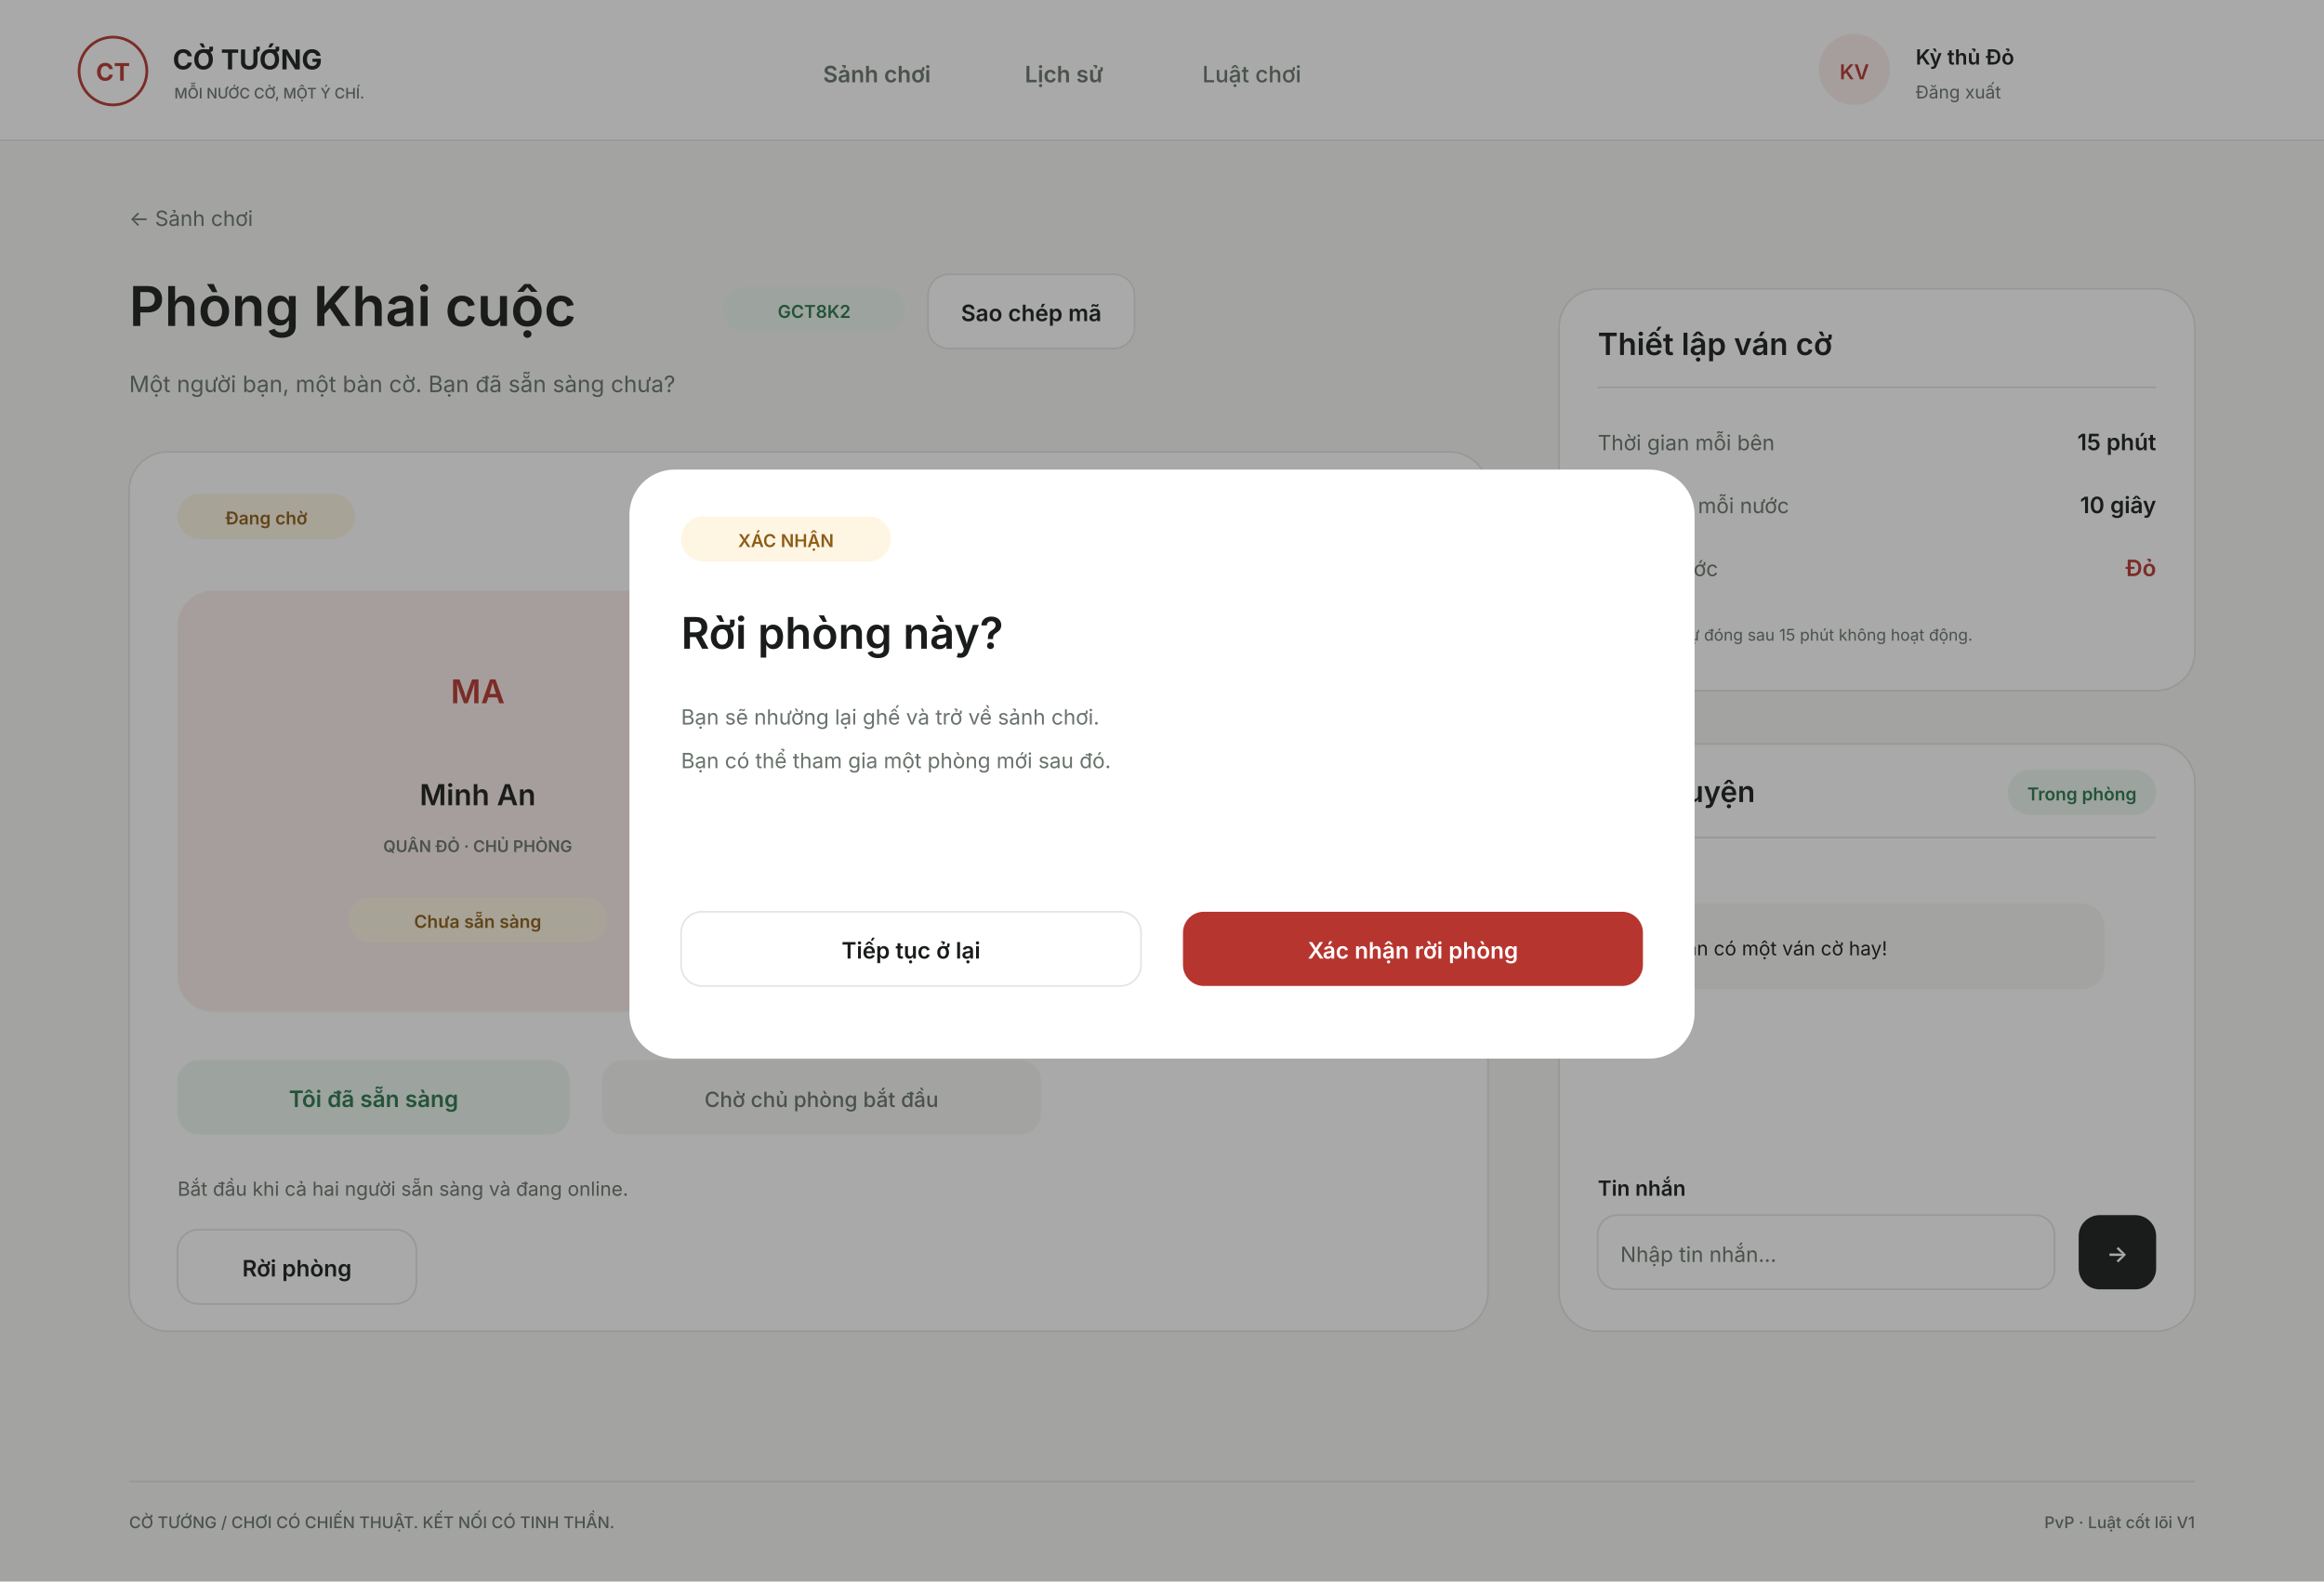
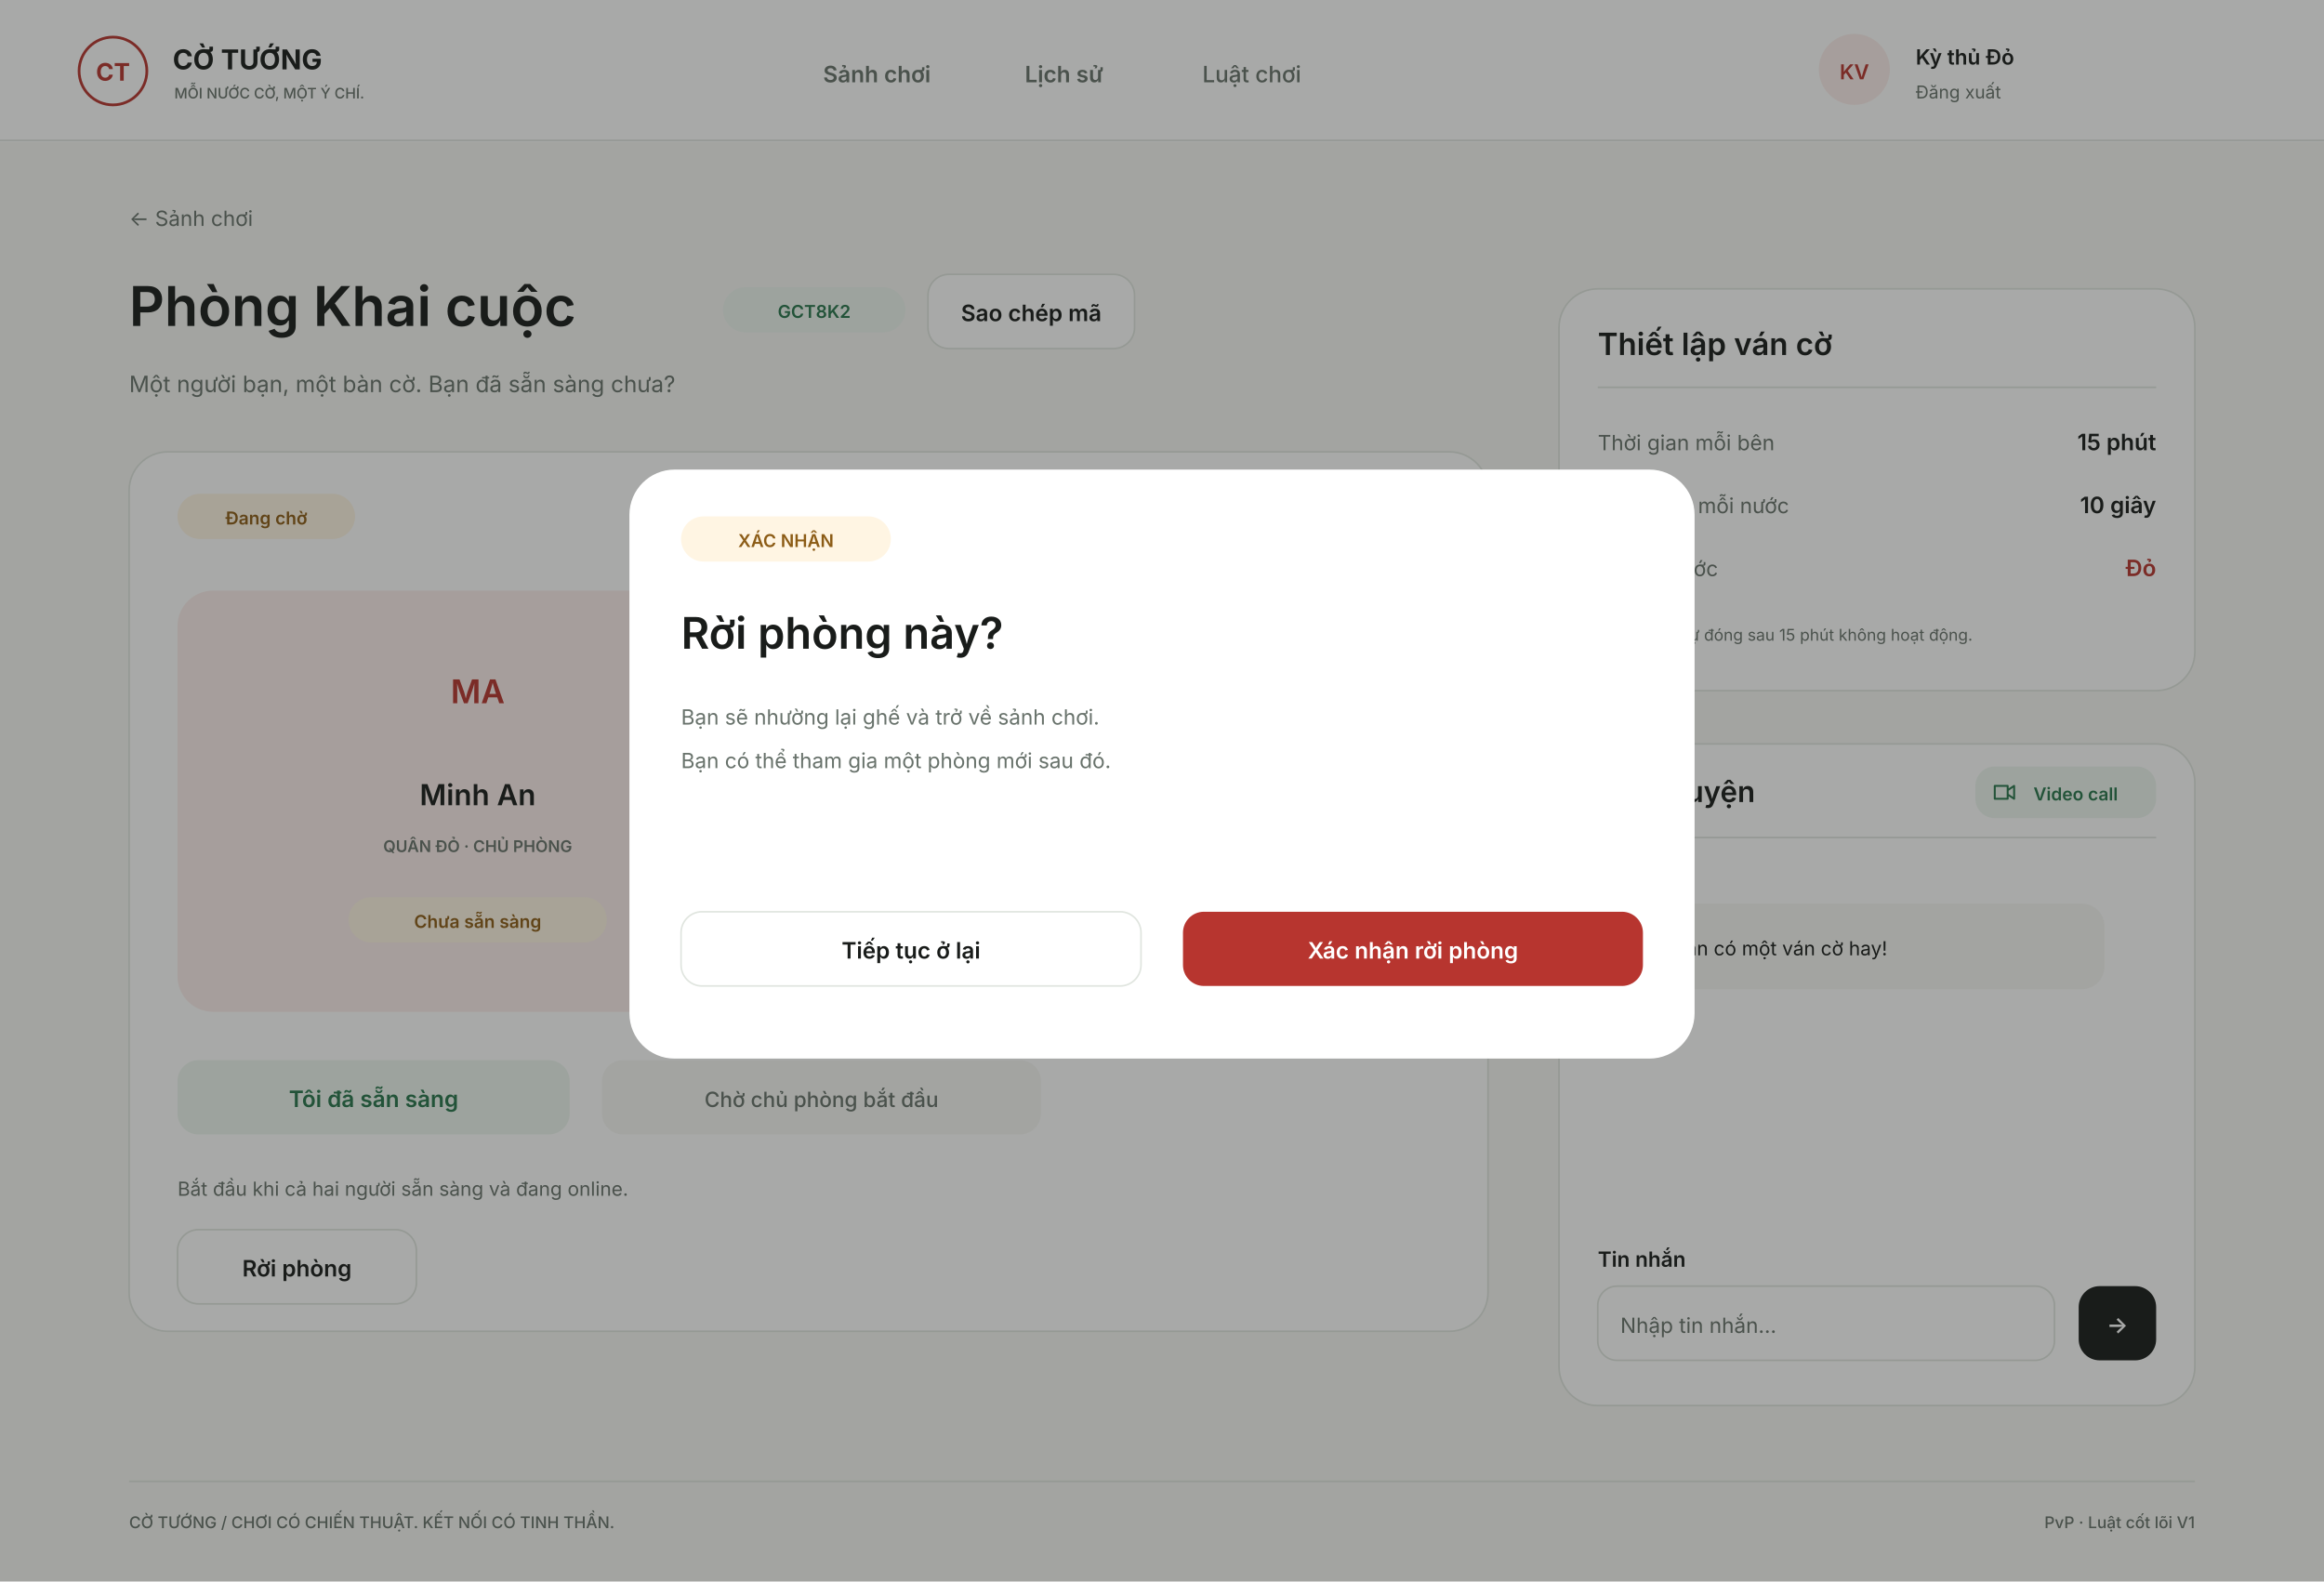
<svg xmlns="http://www.w3.org/2000/svg" width="1440" height="980" viewBox="0 0 1440 980" role="document" aria-label="room" data-screen="room">
  <defs>
    <style>text{font-family:Inter,'Segoe UI','DejaVu Sans',sans-serif} .action{cursor:pointer;outline:none}.action:hover{filter:brightness(.95)}.action:focus-visible{filter:drop-shadow(0 0 4px #28754C)}.field-wrap{height:100%;box-sizing:border-box}input{box-sizing:border-box;width:100%;height:46px;border:1px solid #CFD7CF;border-radius:12px;background:white;color:#191C1A;padding:0 14px;font:14px Inter,'Segoe UI',sans-serif;outline:none}input:focus{border:2px solid #28754C}input::placeholder{color:#7D857E}</style>
  </defs>
  <rect width="1440" height="980" fill="#F7F7F4" />
  <rect x="0" y="0" width="1440" height="88" rx="0" fill="#FFFFFF" stroke="none" />
  <path d="M0 87h1440" stroke="#E0E5DF" />
  <circle cx="70" cy="44" r="21" fill="none" stroke="#B7352F" stroke-width="1.7" />
  <text x="70" y="50" font-size="15" font-weight="700" fill="#B7352F" text-anchor="middle">CT</text>
  <text x="107" y="43" font-size="17" font-weight="700" fill="#191C1A" text-anchor="start">CỜ TƯỚNG</text>
  <text x="108" y="61" font-size="9" font-weight="500" fill="#68726B" text-anchor="start">MỖI NƯỚC CỜ, MỘT Ý CHÍ.</text>
  <g class="action" role="button" tabindex="0" aria-label="Mở sảnh chơi" data-action="go" data-value="lobby">
    <text x="510" y="51" font-size="14" font-weight="600" fill="#68726B" text-anchor="start">Sảnh chơi</text>
  </g>
  <g class="action" role="button" tabindex="0" aria-label="Mở lịch sử" data-action="go" data-value="history">
    <text x="635" y="51" font-size="14" font-weight="600" fill="#68726B" text-anchor="start">Lịch sử</text>
  </g>
  <g class="action" role="button" tabindex="0" aria-label="Xem luật chơi" data-action="help" data-value="">
    <text x="745" y="51" font-size="14" font-weight="500" fill="#68726B" text-anchor="start">Luật chơi</text>
  </g>
  <circle cx="1149" cy="43" r="22" fill="#FCEEEB" />
  <text x="1149" y="49.16" font-size="12.76" font-weight="600" fill="#B7352F" text-anchor="middle">KV</text>
  <text x="1187" y="40" font-size="13" font-weight="600" fill="#191C1A" text-anchor="start">Kỳ thủ Đỏ</text>
  <g class="action" role="button" tabindex="0" aria-label="Đăng xuất" data-action="logout" data-value="">
    <text x="1187" y="61" font-size="11" font-weight="400" fill="#68726B" text-anchor="start">Đăng xuất</text>
  </g>
  <g class="action" role="button" tabindex="0" aria-label="Về sảnh chơi" data-action="go" data-value="lobby">
    <text x="80" y="140" font-size="13" font-weight="400" fill="#68726B" text-anchor="start">←  Sảnh chơi</text>
  </g>
  <text x="80" y="202" font-size="34" font-weight="600" fill="#191C1A" text-anchor="start">Phòng Khai cuộc</text>
  <rect x="448" y="178" width="113" height="28" rx="14" fill="#EDF6EF" stroke="none" />
  <text x="504.5" y="197" font-size="11" font-weight="600" fill="#28754C" text-anchor="middle">GCT8K2</text>
  <g class="action" role="button" tabindex="0" aria-label="Sao chép mã" data-action="copy" data-value="">
    <rect x="575" y="170" width="128" height="46" rx="13" fill="#FFFFFF" stroke="#E0E5DF" />
    <text x="639" y="199" font-size="14" font-weight="600" fill="#191C1A" text-anchor="middle">Sao chép mã</text>
  </g>
  <text x="80" y="243" font-size="14" font-weight="400" fill="#68726B" text-anchor="start">Một người bạn, một bàn cờ. Bạn đã sẵn sàng chưa?</text>
  <rect x="80" y="280" width="842" height="545" rx="24" fill="#FFFFFF" stroke="#E0E5DF" />
  <rect x="110" y="306" width="110" height="28" rx="14" fill="#FFF5E3" stroke="none" />
  <text x="165" y="325" font-size="11" font-weight="600" fill="#8C5C16" text-anchor="middle">Đang chờ</text>
  <text x="889" y="326" font-size="12" font-weight="500" fill="#68726B" text-anchor="end">Bạn là khách</text>
  <rect x="110" y="366" width="372" height="261" rx="22" fill="#FCEEEB" stroke="none" />
  <circle cx="296" cy="426" r="35" fill="#FCEEEB" />
  <text x="296" y="435.8" font-size="20.3" font-weight="600" fill="#B7352F" text-anchor="middle">MA</text>
  <text x="296" y="499" font-size="18" font-weight="600" fill="#191C1A" text-anchor="middle">Minh An</text>
  <text x="296" y="528" font-size="10" font-weight="600" fill="#68726B" text-anchor="middle">QUÂN ĐỎ · CHỦ PHÒNG</text>
  <rect x="216" y="556" width="160" height="28" rx="14" fill="#FFF5E3" stroke="none" />
  <text x="296" y="575" font-size="11" font-weight="600" fill="#8C5C16" text-anchor="middle">Chưa sẵn sàng</text>
  <rect x="515" y="366" width="372" height="261" rx="22" fill="#F7F7F4" stroke="none" />
  <circle cx="701" cy="426" r="35" fill="#EDF6EF" />
  <text x="701" y="435.8" font-size="20.3" font-weight="600" fill="#28754C" text-anchor="middle">KV</text>
  <text x="701" y="499" font-size="18" font-weight="600" fill="#191C1A" text-anchor="middle">Bạn · Kỳ thủ Đỏ</text>
  <text x="701" y="528" font-size="10" font-weight="600" fill="#68726B" text-anchor="middle">QUÂN ĐEN · KHÁCH</text>
  <rect x="621" y="556" width="160" height="28" rx="14" fill="#FFF5E3" stroke="none" />
  <text x="701" y="575" font-size="11" font-weight="600" fill="#8C5C16" text-anchor="middle">Chưa sẵn sàng</text>
  <g class="action" role="button" tabindex="0" aria-label="Tôi đã sẵn sàng" data-action="ready" data-value="">
    <rect x="110" y="657" width="243" height="46" rx="13" fill="#EDF6EF" stroke="none" />
    <text x="231.5" y="686" font-size="14" font-weight="600" fill="#28754C" text-anchor="middle">Tôi đã sẵn sàng</text>
  </g>
  <rect x="373" y="657" width="272" height="46" rx="13" fill="#F7F7F4" stroke="none" />
  <text x="509" y="686" font-size="13" font-weight="500" fill="#68726B" text-anchor="middle">Chờ chủ phòng bắt đầu</text>
  <text x="110" y="741" font-size="12" font-weight="400" fill="#68726B" text-anchor="start">Bắt đầu khi cả hai người sẵn sàng và đang online.</text>
  <g class="action" role="button" tabindex="0" aria-label="Rời phòng" data-action="leave" data-value="">
    <rect x="110" y="762" width="148" height="46" rx="13" fill="#FFFFFF" stroke="#E0E5DF" />
    <text x="184" y="791" font-size="14" font-weight="600" fill="#191C1A" text-anchor="middle">Rời phòng</text>
  </g>
  <rect x="966" y="179" width="394" height="249" rx="24" fill="#FFFFFF" stroke="#E0E5DF" />
  <text x="990" y="220" font-size="19" font-weight="600" fill="#191C1A" text-anchor="start">Thiết lập ván cờ</text>
  <path d="M990 240h346" stroke="#E0E5DF" />
  <text x="990" y="279" font-size="13" font-weight="400" fill="#68726B" text-anchor="start">Thời gian mỗi bên</text>
  <text x="1336" y="279" font-size="14" font-weight="600" fill="#191C1A" text-anchor="end">15 phút</text>
  <text x="990" y="318" font-size="13" font-weight="400" fill="#68726B" text-anchor="start">Cộng sau mỗi nước</text>
  <text x="1336" y="318" font-size="14" font-weight="600" fill="#191C1A" text-anchor="end">10 giây</text>
  <text x="990" y="357" font-size="13" font-weight="400" fill="#68726B" text-anchor="start">Bên đi trước</text>
  <text x="1336" y="357" font-size="14" font-weight="600" fill="#B7352F" text-anchor="end">Đỏ</text>
  <text x="990" y="397" font-size="10" font-weight="400" fill="#68726B" text-anchor="start">Phòng chờ tự đóng sau 15 phút không hoạt động.</text>
-   <rect x="966" y="461" width="394" height="364" rx="24" fill="#FFFFFF" stroke="#E0E5DF" />
+   <rect x="966" y="461" width="394" height="410" rx="24" fill="#FFFFFF" stroke="#E0E5DF" />
  <text x="990" y="497" font-size="18" font-weight="600" fill="#191C1A" text-anchor="start">Trò chuyện</text>
-   <rect x="1244" y="477" width="92" height="28" rx="14" fill="#EDF6EF" stroke="none" />
-   <text x="1290" y="496" font-size="11" font-weight="600" fill="#28754C" text-anchor="middle">Trong phòng</text>
+   <g class="action" role="button" tabindex="0" aria-label="Mở video call" data-action="panel" data-value="video">
+     <rect x="1224" y="475" width="112" height="32" rx="12" fill="#EDF6EF" stroke="none" />
+     <g transform="translate(1234 483) scale(0.6666667)" fill="none" stroke="#28754C" stroke-width="1.8" stroke-linecap="round" stroke-linejoin="round">
+       <path d="M3 6h12v12H3z M15 10l6-4v12l-6-4z" />
+     </g>
+     <text x="1260" y="496" font-size="11" font-weight="600" fill="#28754C" text-anchor="start">Video call</text>
+   </g>
  <path d="M990 519h346" stroke="#E0E5DF" />
  <text x="990" y="548" font-size="11" font-weight="600" fill="#68726B" text-anchor="start">Minh An</text>
  <rect x="990" y="560" width="314" height="53" rx="14" fill="#F7F7F4" stroke="none" />
  <text x="1004" y="592" font-size="12" font-weight="400" fill="#191C1A" text-anchor="start">Chúc bạn có một ván cờ hay!</text>
-   <text x="990" y="741" font-size="13" font-weight="600" fill="#191C1A" text-anchor="start">Tin nhắn</text>
-   <rect x="990" y="753" width="283" height="46" rx="12" fill="#FFFFFF" stroke="#E0E5DF" />
-   <text x="1004" y="782" font-size="13" font-weight="400" fill="#68726B" text-anchor="start">Nhập tin nhắn…</text>
+   <text x="990" y="785" font-size="13" font-weight="600" fill="#191C1A" text-anchor="start">Tin nhắn</text>
+   <rect x="990" y="797" width="283" height="46" rx="12" fill="#FFFFFF" stroke="#E0E5DF" />
+   <text x="1004" y="826" font-size="13" font-weight="400" fill="#68726B" text-anchor="start">Nhập tin nhắn…</text>
  <g class="action" role="button" tabindex="0" aria-label="→" data-action="send-chat" data-value="">
-     <rect x="1288" y="753" width="48" height="46" rx="13" fill="#191C1A" stroke="none" />
-     <text x="1312" y="782" font-size="14" font-weight="600" fill="#FFFFFF" text-anchor="middle">→</text>
+     <rect x="1288" y="797" width="48" height="46" rx="13" fill="#191C1A" stroke="none" />
+     <text x="1312" y="826" font-size="14" font-weight="600" fill="#FFFFFF" text-anchor="middle">→</text>
  </g>
  <path d="M80 918h1280" stroke="#E0E5DF" />
  <text x="80" y="947" font-size="10" font-weight="500" fill="#68726B" text-anchor="start">CỜ TƯỚNG  /  CHƠI CÓ CHIẾN THUẬT. KẾT NỐI CÓ TINH THẦN.</text>
  <text x="1360" y="947" font-size="10" font-weight="500" fill="#68726B" text-anchor="end">PvP · Luật cốt lõi V1</text>
  <rect width="1440" height="980" fill="#191C1A" opacity=".38" />
  <g role="dialog" aria-modal="true" aria-label="Rời phòng này?">
    <rect x="390" y="291" width="660" height="365" rx="28" fill="#FFFFFF" stroke="none" />
    <rect x="422" y="320" width="130" height="28" rx="14" fill="#FFF5E3" stroke="none" />
    <text x="487" y="339" font-size="11" font-weight="600" fill="#8C5C16" text-anchor="middle">XÁC NHẬN</text>
    <text x="422" y="402" font-size="27" font-weight="600" fill="#191C1A" text-anchor="start">Rời phòng này?</text>
    <text x="422" y="449" font-size="13" font-weight="400" fill="#68726B" text-anchor="start">Bạn sẽ nhường lại ghế và trở về sảnh chơi.</text>
    <text x="422" y="476" font-size="13" font-weight="400" fill="#68726B" text-anchor="start">Bạn có thể tham gia một phòng mới sau đó.</text>
    <g class="action" role="button" tabindex="0" aria-label="Tiếp tục ở lại" data-action="cancel" data-value="">
      <rect x="422" y="565" width="285" height="46" rx="13" fill="#FFFFFF" stroke="#E0E5DF" />
      <text x="564.5" y="594" font-size="14" font-weight="600" fill="#191C1A" text-anchor="middle">Tiếp tục ở lại</text>
    </g>
    <g class="action" role="button" tabindex="0" aria-label="Xác nhận rời phòng" data-action="confirm" data-value="">
      <rect x="733" y="565" width="285" height="46" rx="13" fill="#B7352F" stroke="none" />
      <text x="875.5" y="594" font-size="14" font-weight="600" fill="#FFFFFF" text-anchor="middle">Xác nhận rời phòng</text>
    </g>
  </g>
</svg>
